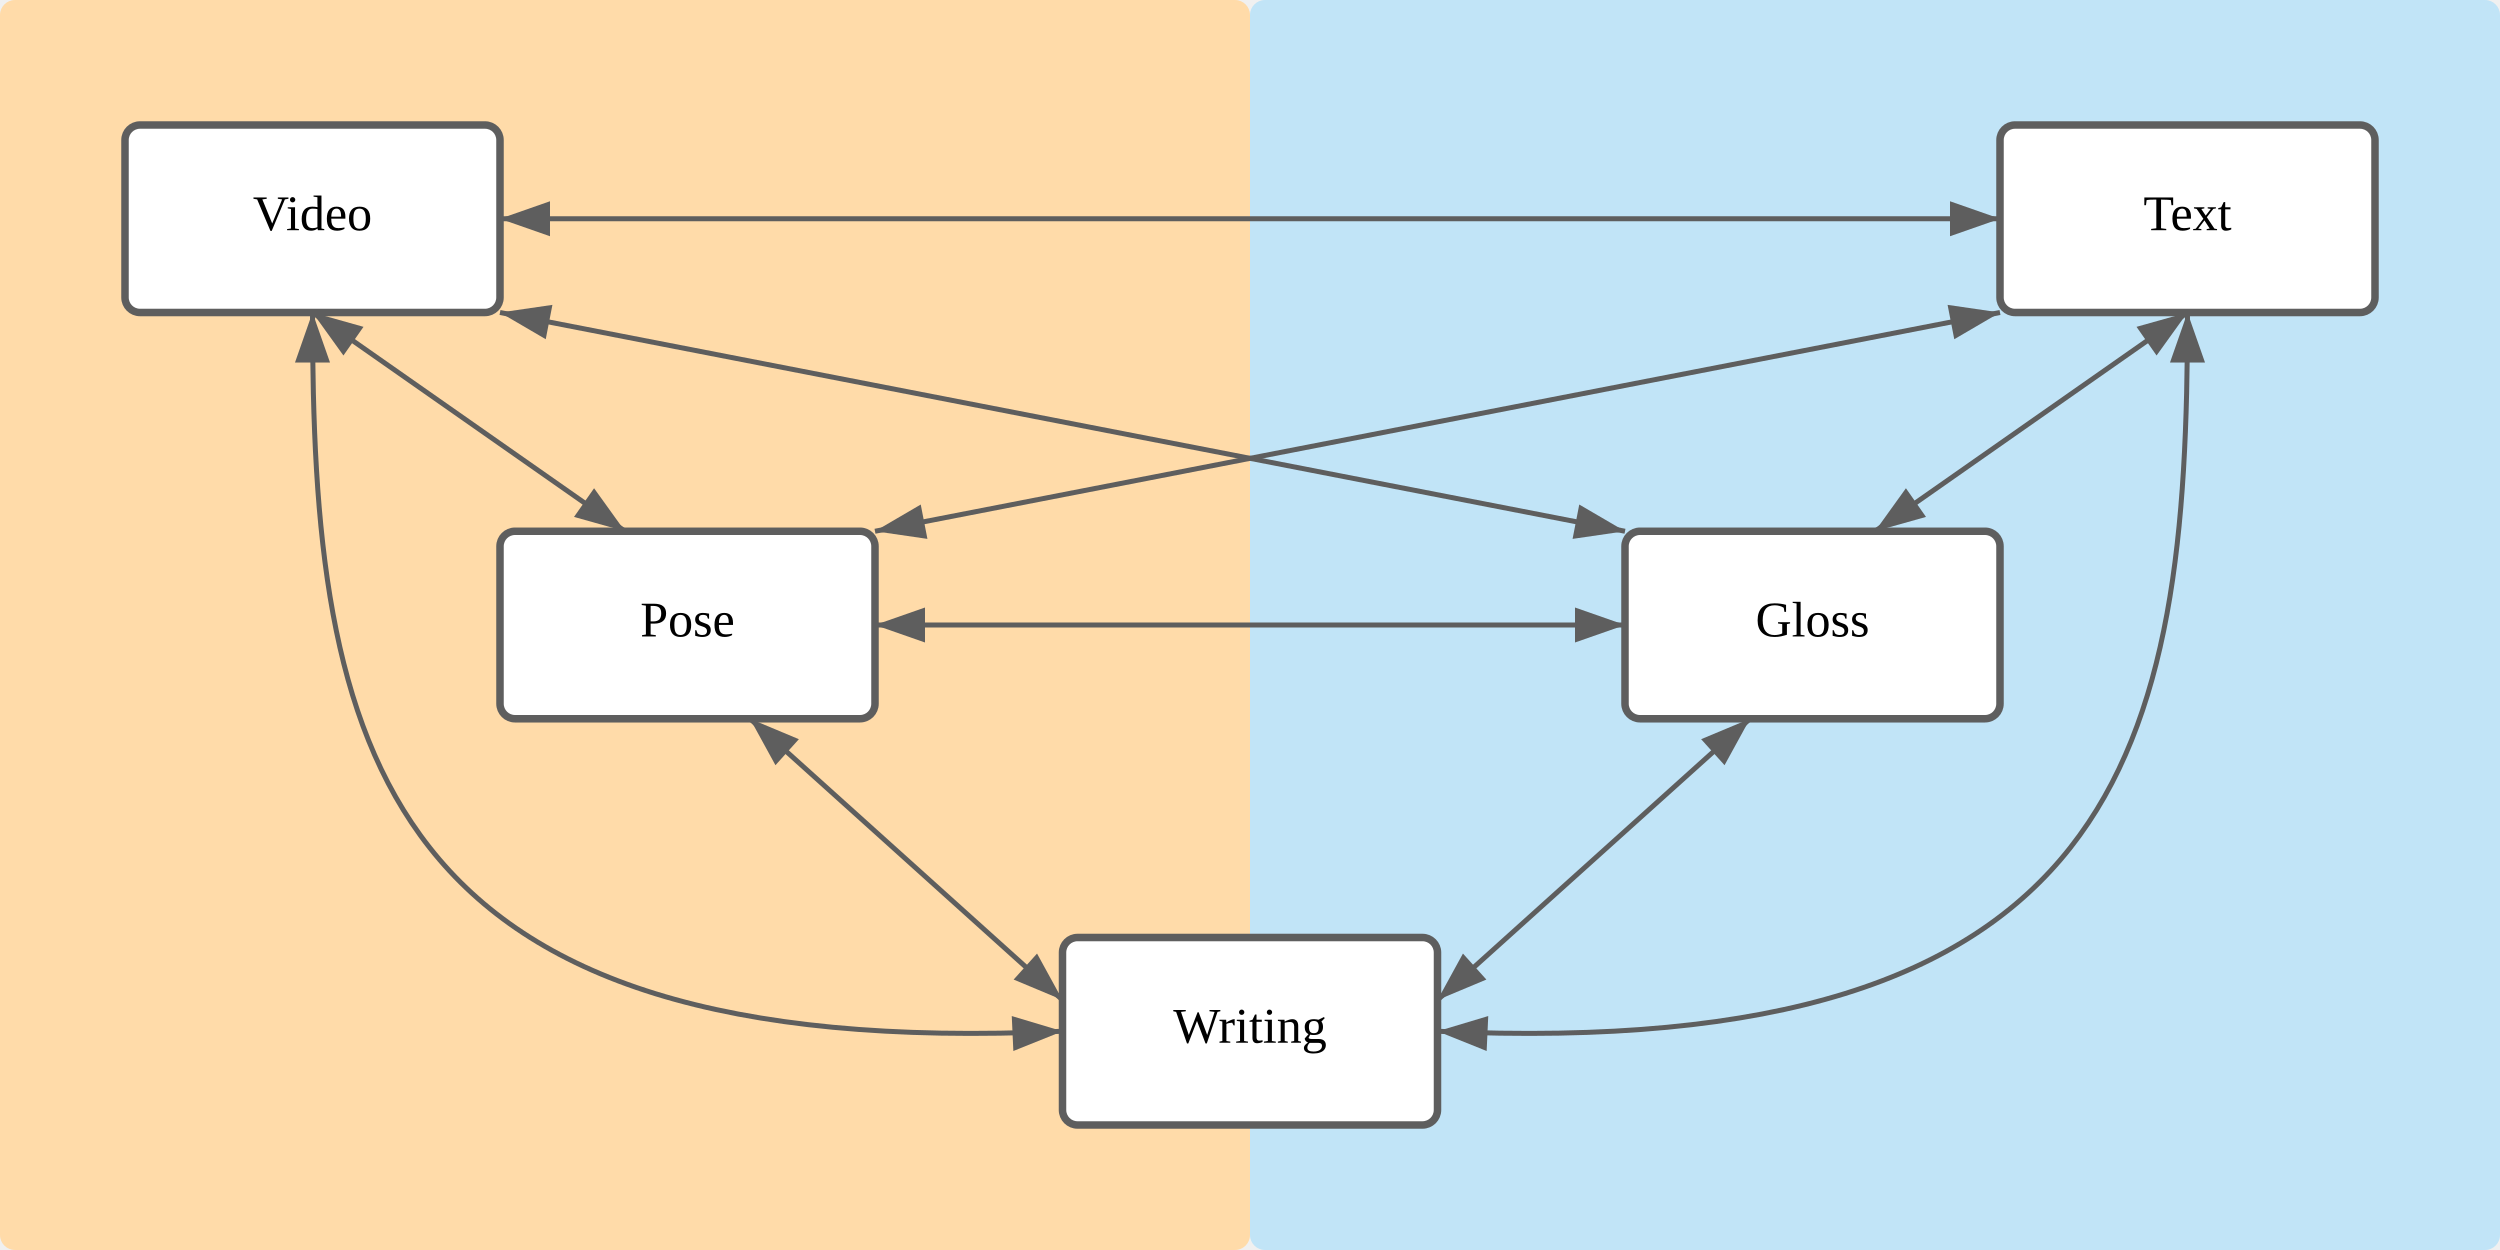
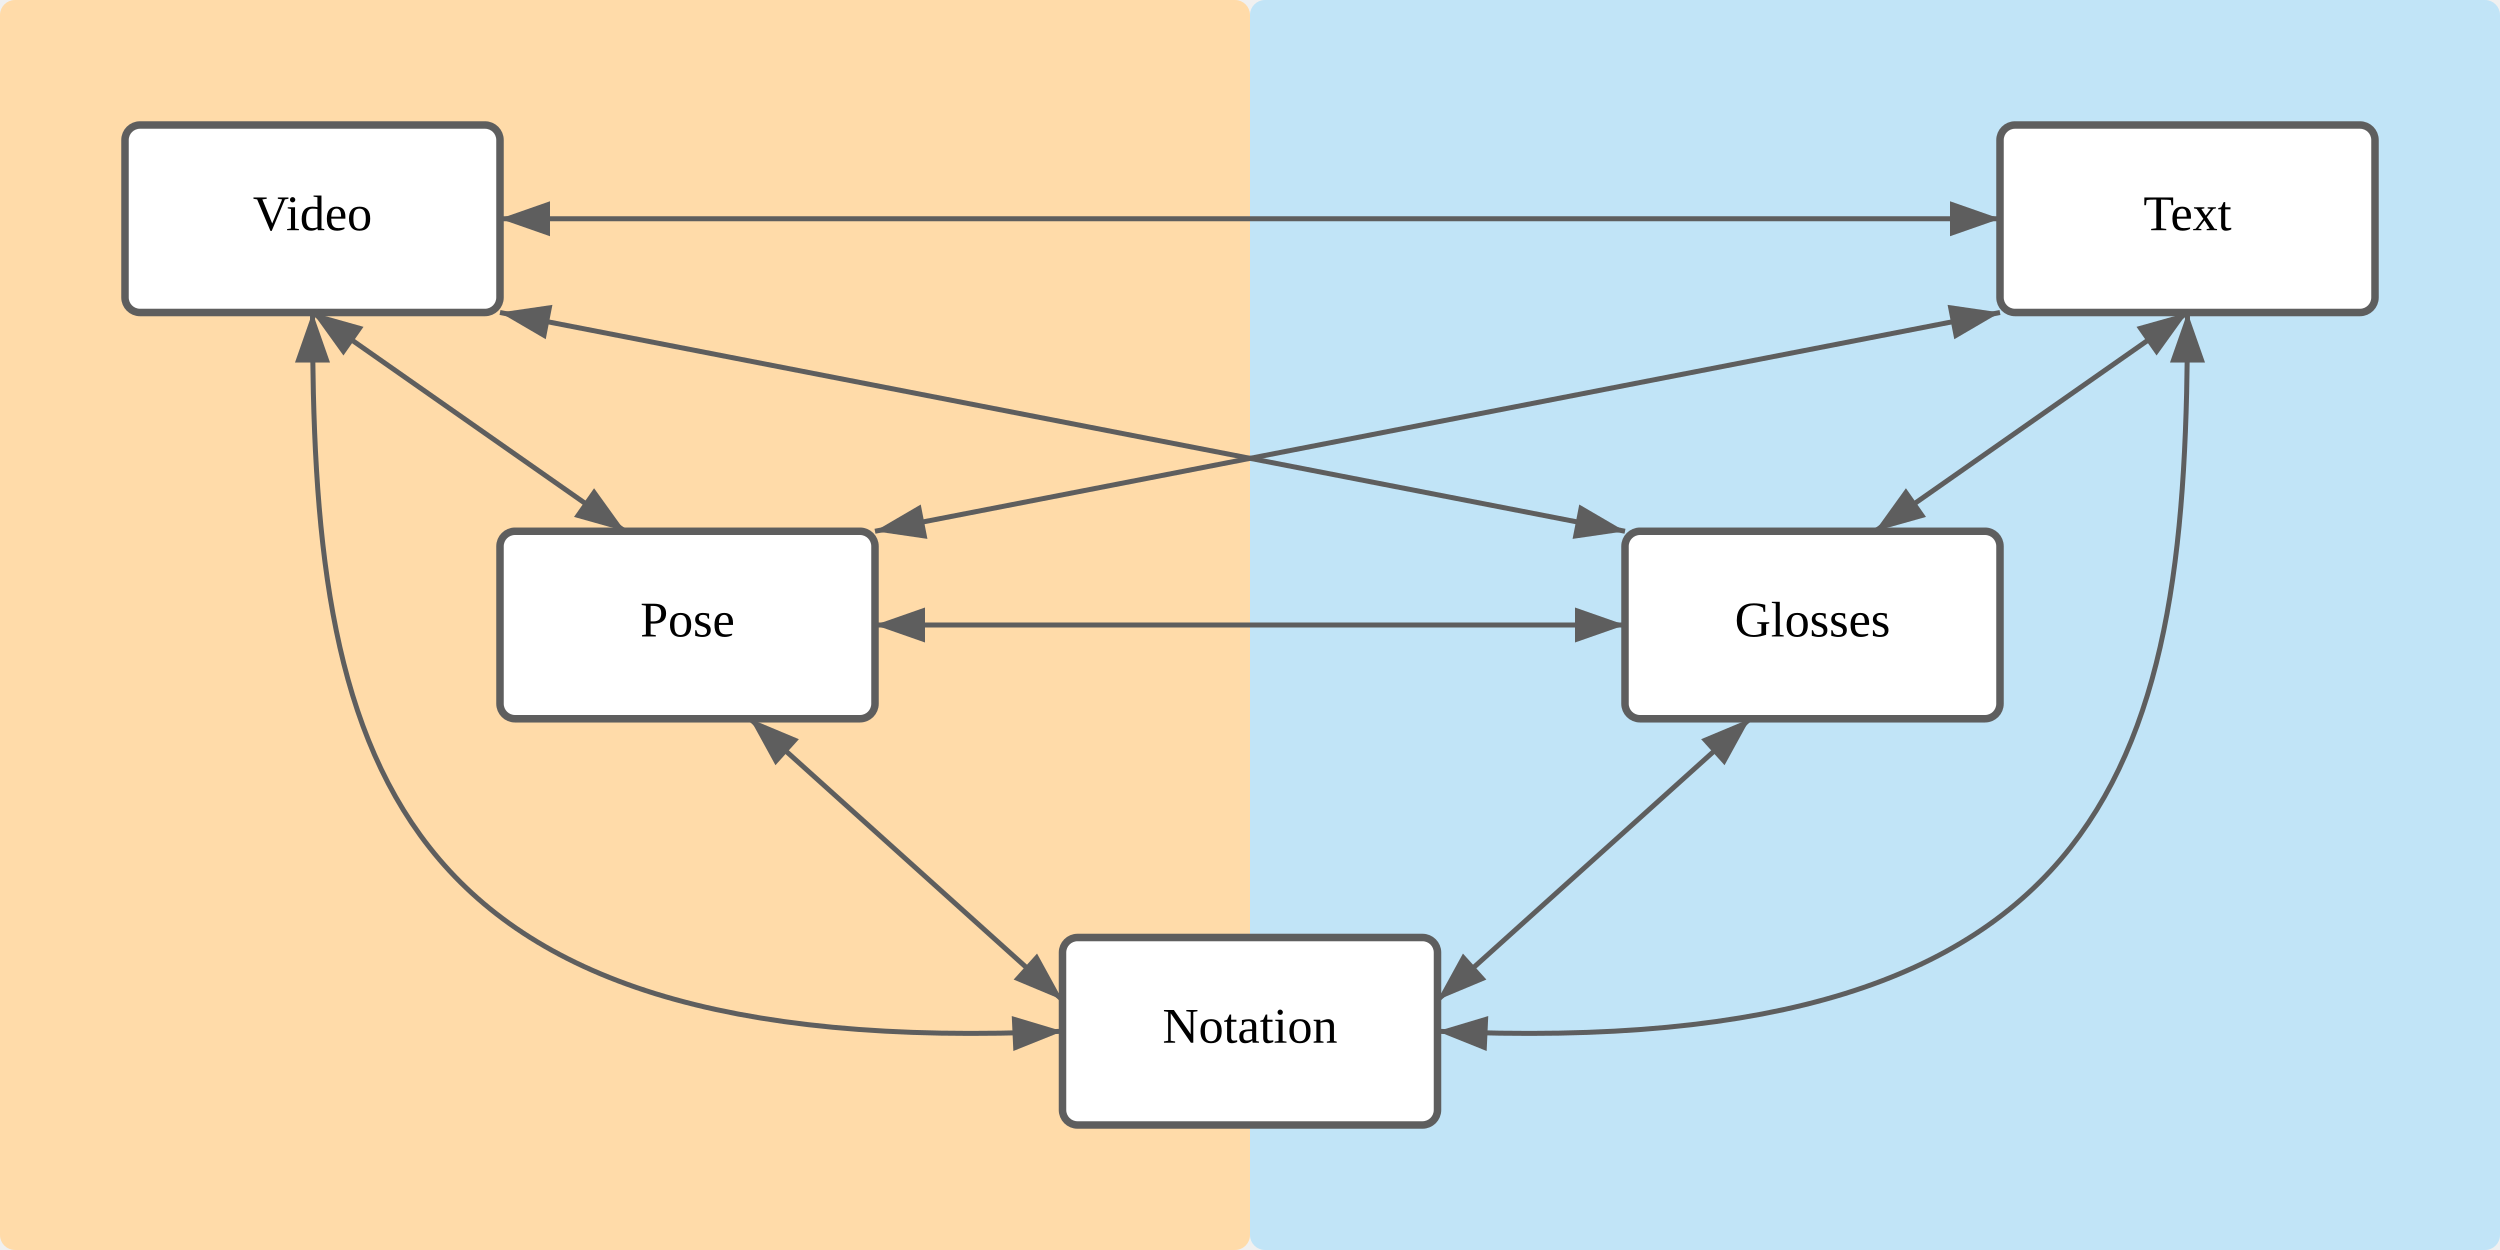
<svg xmlns="http://www.w3.org/2000/svg" width="1000" height="500">
  <g>
    <rect width="500" height="500" rx="6" fill="#ffdba9" />
    <rect x="500" width="500" height="500" rx="6" fill="#c1e4f7" />
    <rect x="50" y="50" width="150" height="75" rx="6" stroke="#5e5e5e" stroke-width="3" fill="white" />
    <text x="125" y="87.5" dominant-baseline="middle" font-size="20" text-anchor="middle">Video</text>
    <rect x="800" y="50" width="150" height="75" rx="6" stroke="#5e5e5e" stroke-width="3" fill="white" />
    <text x="875" y="87.5" dominant-baseline="middle" font-size="20" text-anchor="middle">Text</text>
    <rect x="200" y="212.5" width="150" height="75" rx="6" stroke="#5e5e5e" stroke-width="3" fill="white" />
    <text x="275" y="250" dominant-baseline="middle" font-size="20" text-anchor="middle">Pose</text>
    <rect x="650" y="212.5" width="150" height="75" rx="6" stroke="#5e5e5e" stroke-width="3" fill="white" />
-     <text x="725" y="250" dominant-baseline="middle" font-size="20" text-anchor="middle">Gloss</text>
+     <text x="725" y="250" dominant-baseline="middle" font-size="20" text-anchor="middle">Glosses</text>
    <rect x="425" y="375" width="150" height="75" rx="6" stroke="#5e5e5e" stroke-width="3" fill="white" />
-     <text x="500" y="412.5" dominant-baseline="middle" font-size="20" text-anchor="middle">Writing</text>
+     <text x="500" y="412.5" dominant-baseline="middle" font-size="20" text-anchor="middle">Notation</text>
    <defs>
      <marker id="arrow_before" markerWidth="10" markerHeight="7" refX="0" refY="3.5" orient="auto">
        <polygon points="10 0, 0 3.5, 10 7" fill="#5e5e5e" />
      </marker>
      <marker id="arrow_after" markerWidth="10" markerHeight="7" refX="10" refY="3.5" orient="auto">
        <polygon points="0 0, 10 3.5, 0 7" fill="#5e5e5e" />
      </marker>
    </defs>
    <line x1="200" y1="87.5" x2="800" y2="87.5" stroke="#5e5e5e" stroke-width="2" marker-start="url(#arrow_before)" marker-end="url(#arrow_after)" />
    <line x1="125" y1="125" x2="250" y2="212.5" stroke="#5e5e5e" stroke-width="2" marker-start="url(#arrow_before)" marker-end="url(#arrow_after)" />
    <line x1="875" y1="125" x2="750" y2="212.5" stroke="#5e5e5e" stroke-width="2" marker-start="url(#arrow_before)" marker-end="url(#arrow_after)" />
    <line x1="350" y1="250" x2="650" y2="250" stroke="#5e5e5e" stroke-width="2" marker-start="url(#arrow_before)" marker-end="url(#arrow_after)" />
    <line x1="300" y1="287.5" x2="425" y2="400" stroke="#5e5e5e" stroke-width="2" marker-start="url(#arrow_before)" marker-end="url(#arrow_after)" />
    <line x1="700" y1="287.5" x2="575" y2="400" stroke="#5e5e5e" stroke-width="2" marker-start="url(#arrow_before)" marker-end="url(#arrow_after)" />
    <line x1="200" y1="125" x2="650" y2="212.5" stroke="#5e5e5e" stroke-width="2" marker-start="url(#arrow_before)" marker-end="url(#arrow_after)" />
    <line x1="800" y1="125" x2="350" y2="212.5" stroke="#5e5e5e" stroke-width="2" marker-start="url(#arrow_before)" marker-end="url(#arrow_after)" />
    <path d="M 125 125 C 125 300, 150 425, 425 412.5" fill="transparent" stroke="#5e5e5e" stroke-width="2" marker-start="url(#arrow_before)" marker-end="url(#arrow_after)" />
    <path d="M 875 125 C 875 300, 850 425, 575 412.5" fill="transparent" stroke="#5e5e5e" stroke-width="2" marker-start="url(#arrow_before)" marker-end="url(#arrow_after)" />
  </g>
</svg>
